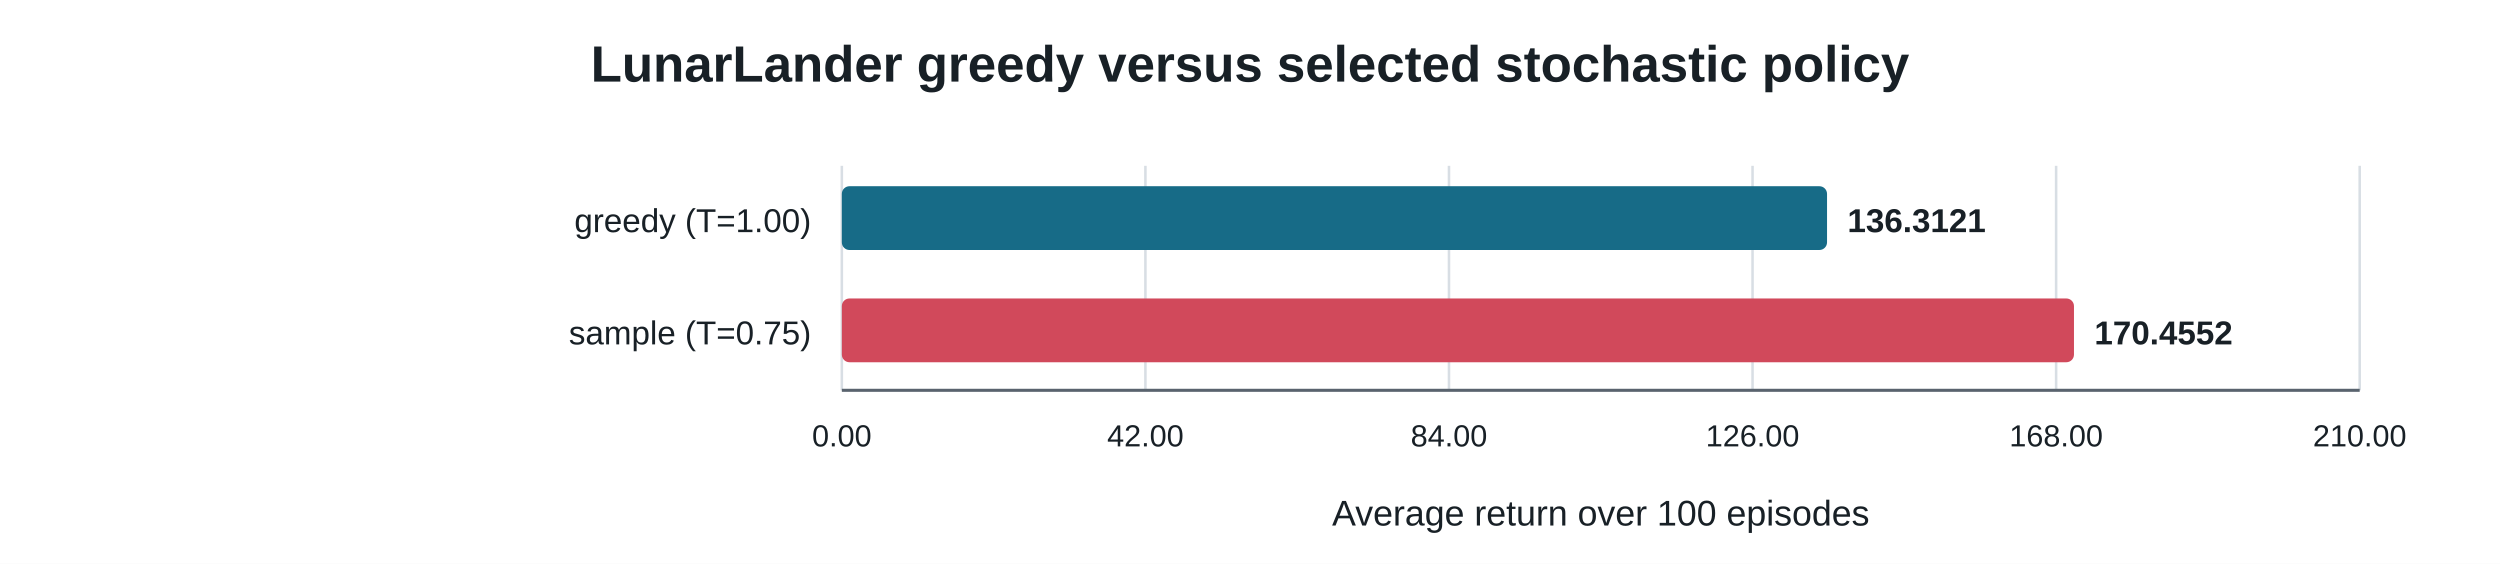
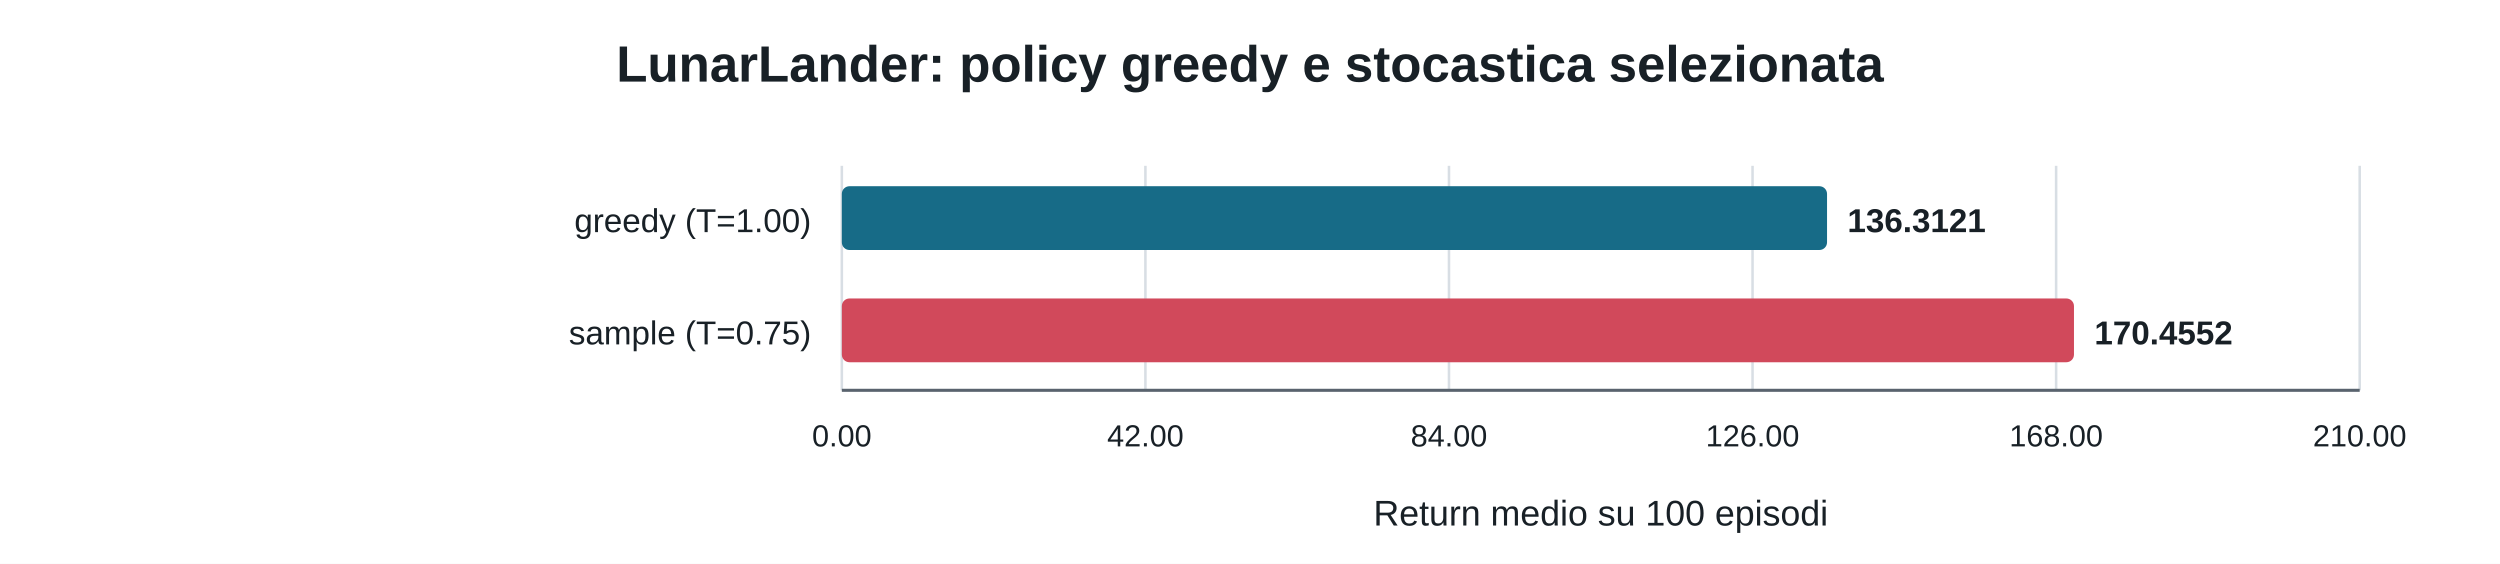
<svg xmlns="http://www.w3.org/2000/svg" width="980" height="221" viewBox="0 0 980 221" role="img" aria-labelledby="title desc">
  <rect width="100%" height="100%" fill="#ffffff" />
  <style>text{font-family:Arial,sans-serif;fill:#182026;letter-spacing:0} .grid{stroke:#d8dee4;stroke-width:1} .axis{stroke:#59636e;stroke-width:1.2}</style>
-   <text x="490.0" y="32" text-anchor="middle" font-size="20" font-weight="700">LunarLander greedy versus selected stochastic policy</text>
+   <text x="490.0" y="32" text-anchor="middle" font-size="20" font-weight="700">LunarLander: policy greedy e stocastica selezionata</text>
  <line class="grid" x1="330.0" y1="65" x2="330.0" y2="153" />
  <text x="330.0" y="175" text-anchor="middle" font-size="12">0.00</text>
  <line class="grid" x1="449.0" y1="65" x2="449.0" y2="153" />
  <text x="449.0" y="175" text-anchor="middle" font-size="12">42.00</text>
  <line class="grid" x1="568.0" y1="65" x2="568.0" y2="153" />
  <text x="568.0" y="175" text-anchor="middle" font-size="12">84.00</text>
  <line class="grid" x1="687.0" y1="65" x2="687.0" y2="153" />
  <text x="687.0" y="175" text-anchor="middle" font-size="12">126.00</text>
  <line class="grid" x1="806.0" y1="65" x2="806.0" y2="153" />
  <text x="806.0" y="175" text-anchor="middle" font-size="12">168.00</text>
  <line class="grid" x1="925.0" y1="65" x2="925.0" y2="153" />
  <text x="925.0" y="175" text-anchor="middle" font-size="12">210.00</text>
  <text x="318" y="91" text-anchor="end" font-size="13">greedy (T=1.00)</text>
  <rect x="330" y="73" width="386.2" height="25" rx="3" fill="#176B87" />
  <text x="724.2" y="91" font-size="13" font-weight="700">136.3121</text>
  <text x="318" y="135" text-anchor="end" font-size="13">sample (T=0.75)</text>
  <rect x="330" y="117" width="483.0" height="25" rx="3" fill="#D1495B" />
  <text x="821.0" y="135" font-size="13" font-weight="700">170.4552</text>
  <line class="axis" x1="330" y1="153" x2="925" y2="153" />
-   <text x="627.5" y="206" text-anchor="middle" font-size="14">Average return over 100 episodes</text>
+   <text x="627.5" y="206" text-anchor="middle" font-size="14">Return medio su 100 episodi</text>
</svg>
